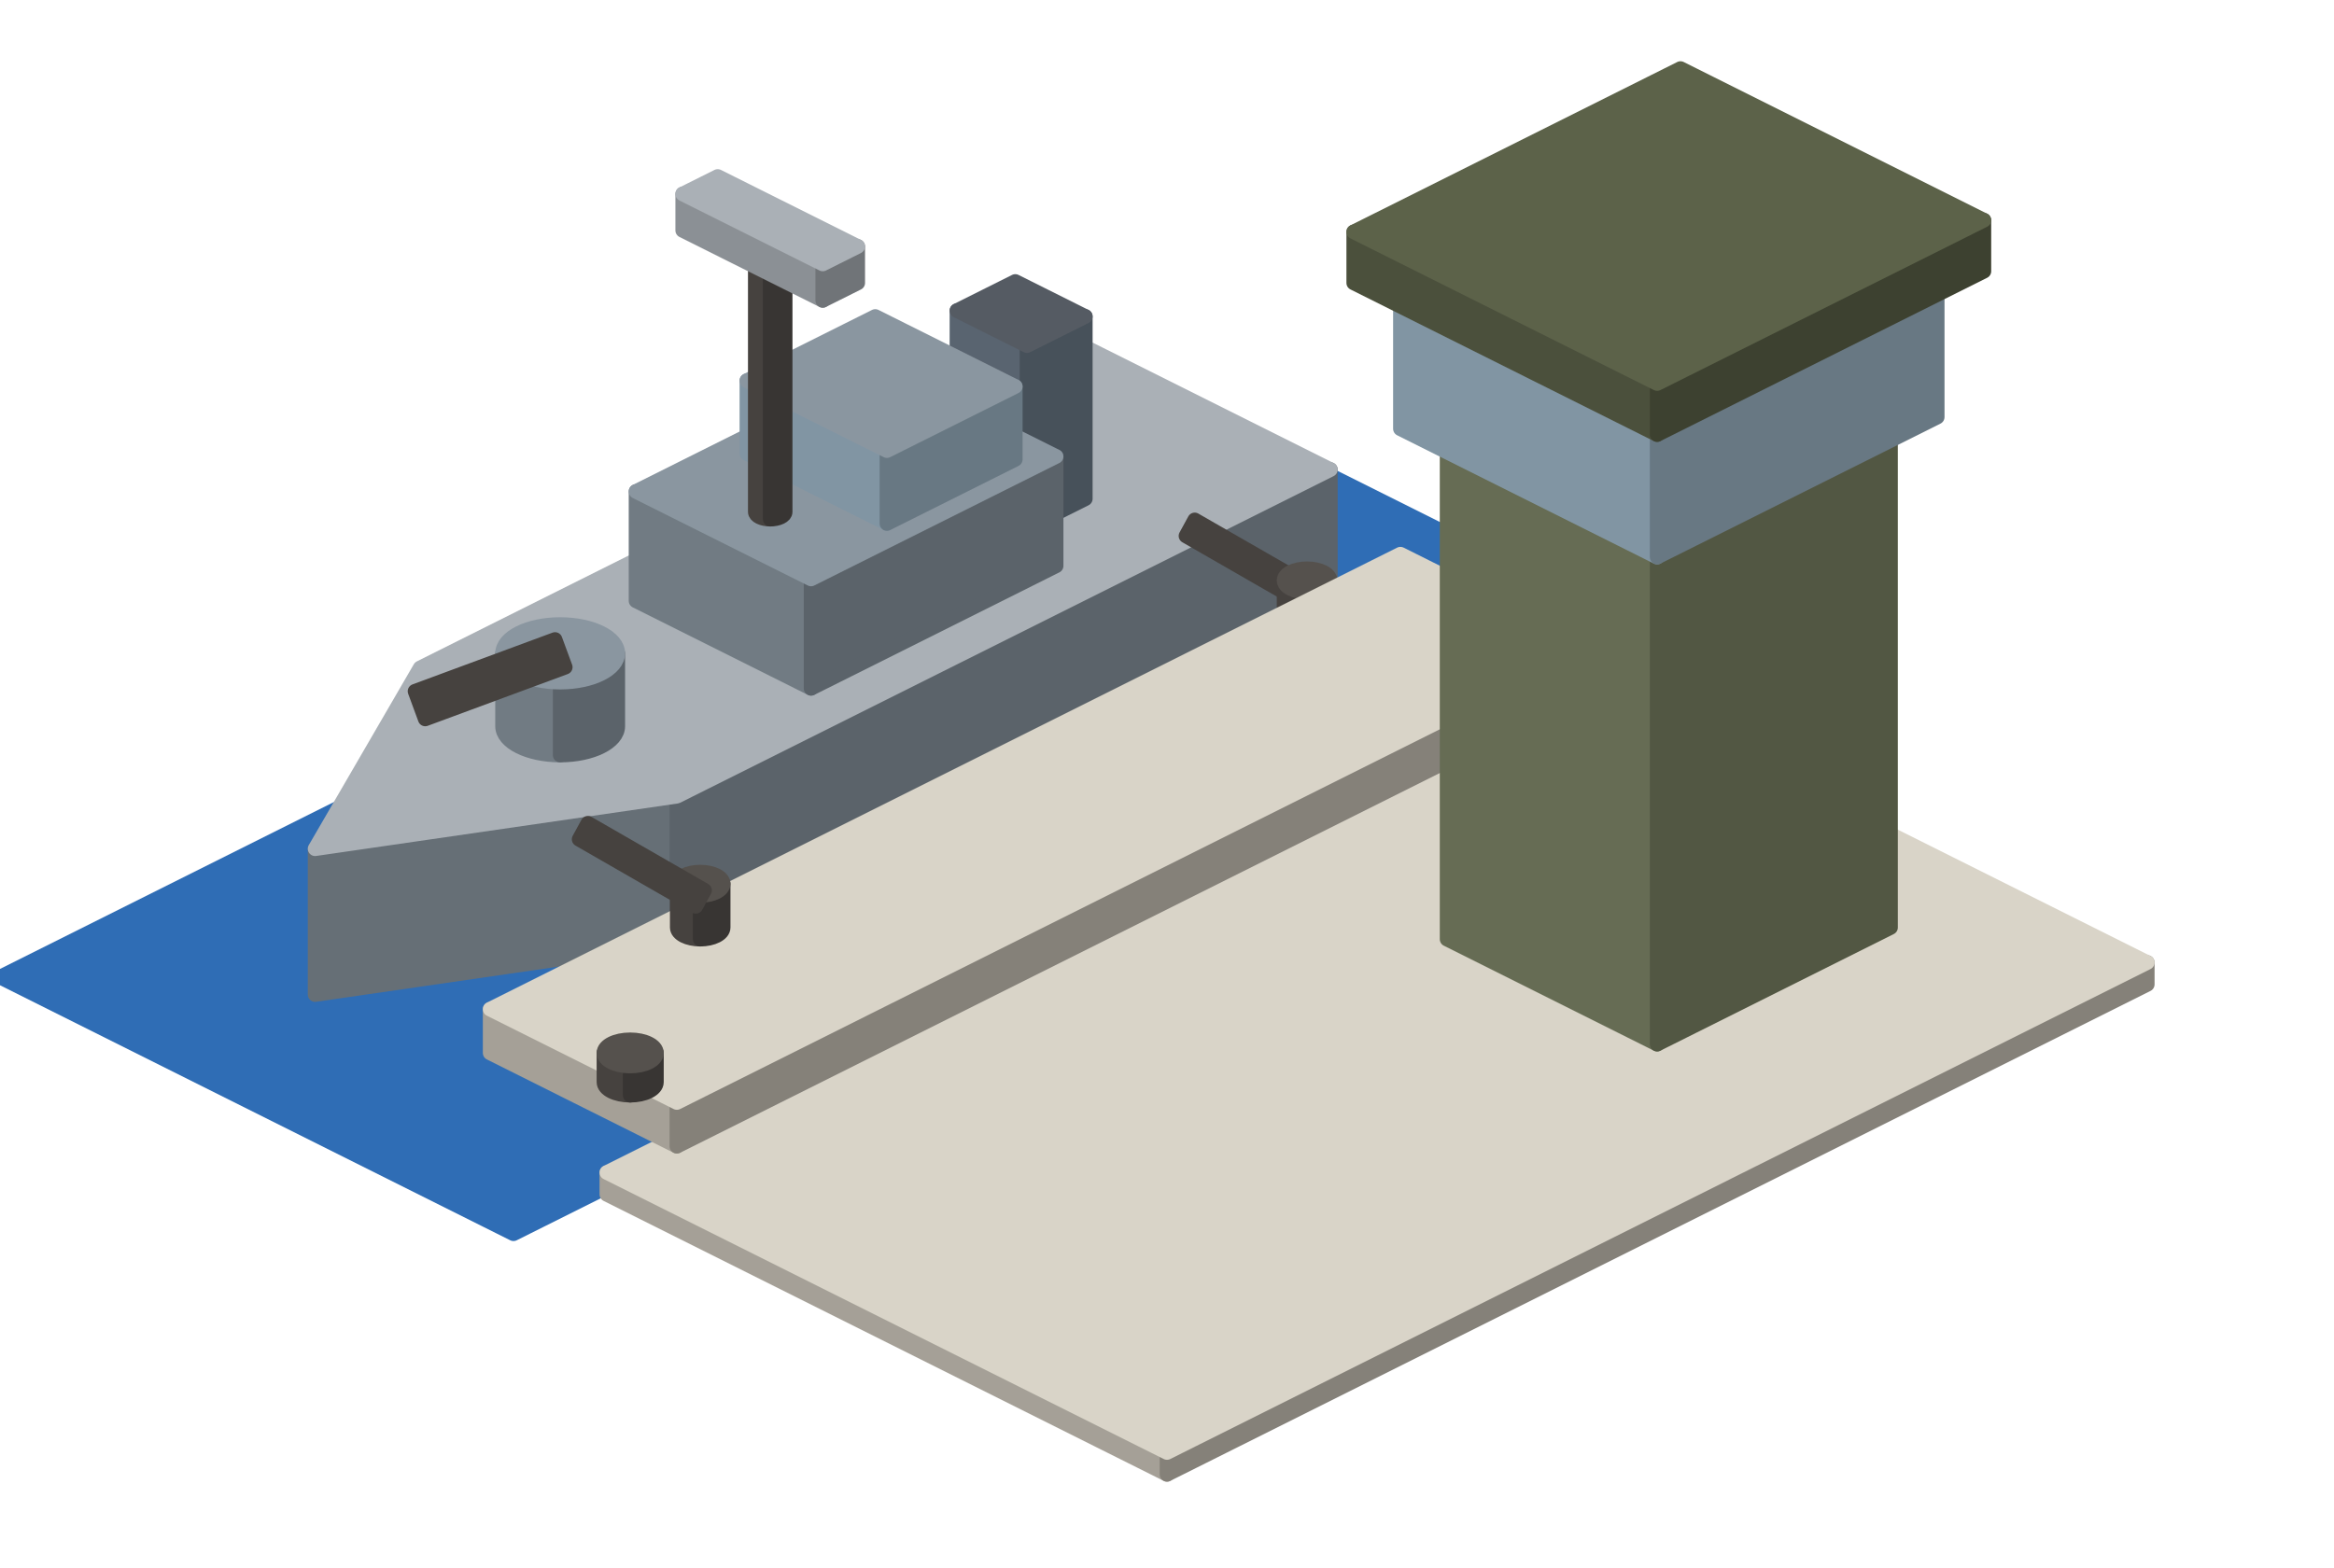
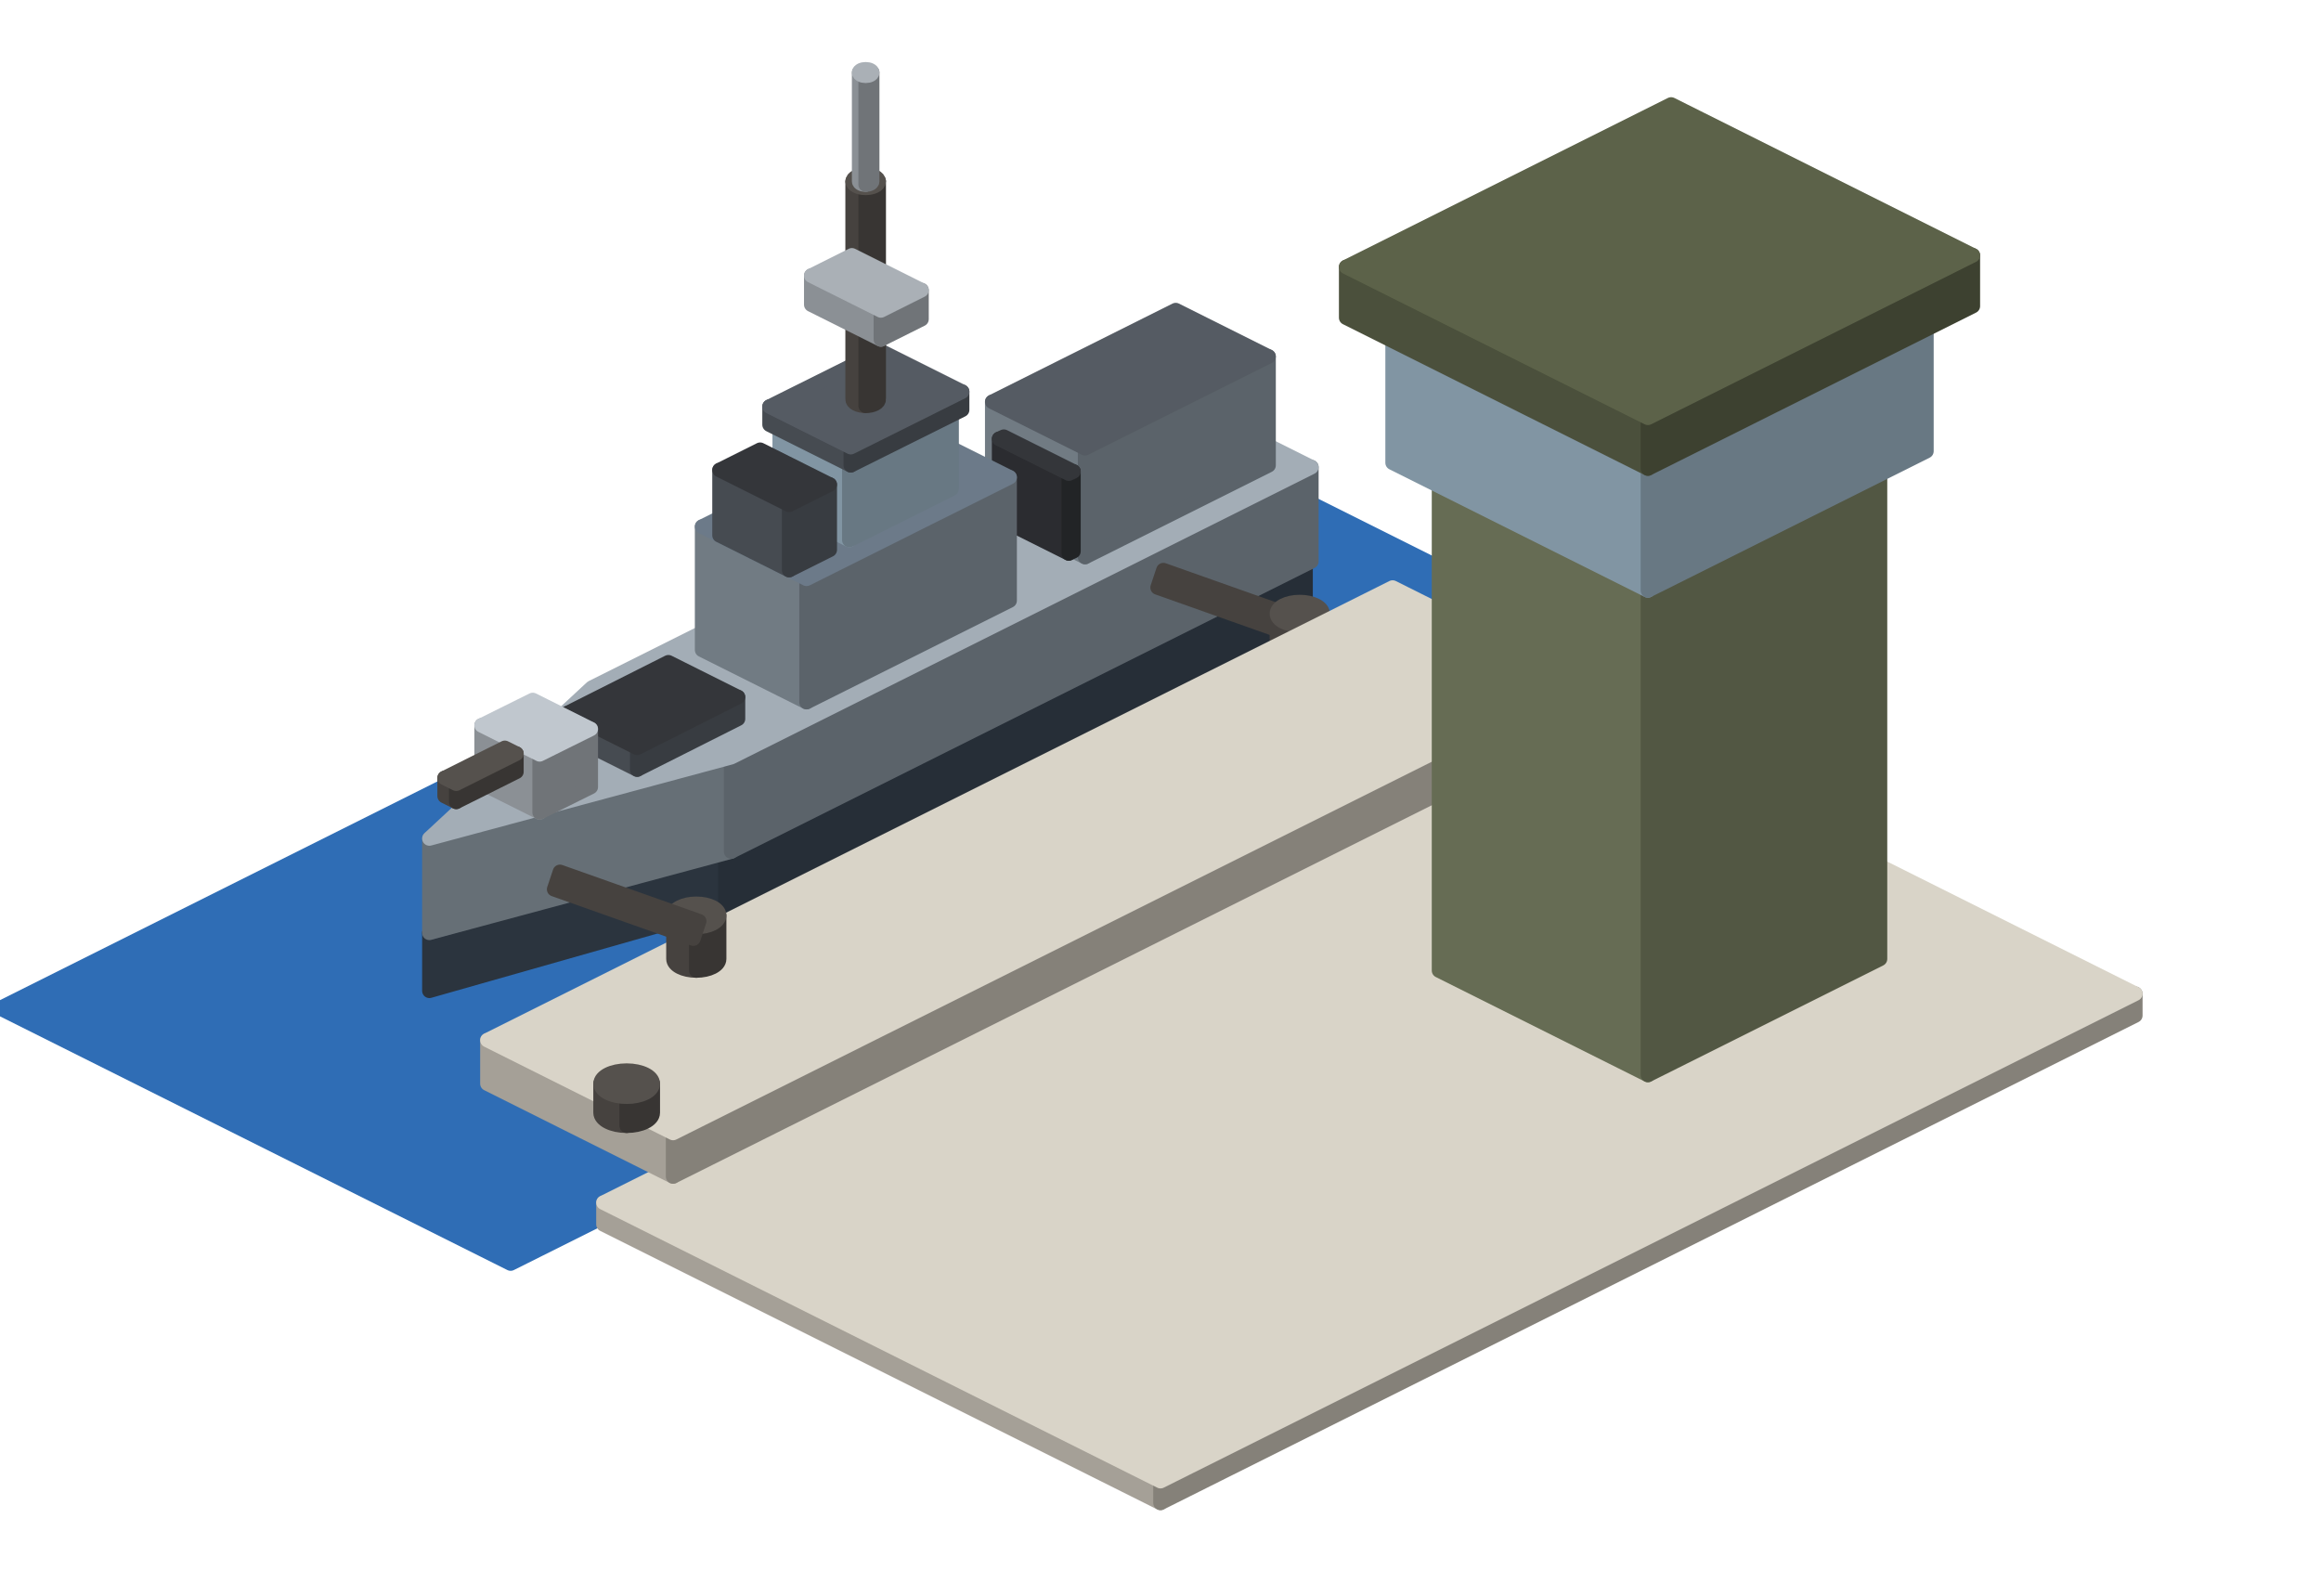
- <svg xmlns="http://www.w3.org/2000/svg" width="64" height="43" viewBox="0 0 64 43">
-   <g transform="translate(0 11)" stroke-linejoin="round" stroke-width="0.4">
+ <svg xmlns="http://www.w3.org/2000/svg" width="64" height="44" viewBox="0 0 64 44">
+   <g transform="translate(0 12)" stroke-linejoin="round" stroke-width="0.4">
    <polygon points="46.08,6.84 32.00,-0.20 0.00,15.80 14.08,22.84" fill="#2f6db5" stroke="#2f6db5" />
    <polygon points="16.64,21.76 32.00,29.44 32.00,28.84 16.64,21.16" fill="#a5a097" stroke="#a5a097" />
    <polygon points="58.88,16.00 32.00,29.44 32.00,28.84 58.88,15.40" fill="#858179" stroke="#858179" />
    <polygon points="43.52,7.72 58.88,15.40 32.00,28.84 16.64,21.16" fill="#d9d4c8" stroke="#d9d4c8" />
-     <polygon points="8.64,16.28 18.56,14.84 18.56,10.84 8.64,12.28" fill="#666f76" stroke="#666f76" />
-     <polygon points="18.56,14.84 36.48,5.88 36.48,1.88 18.56,10.84" fill="#5b636a" stroke="#5b636a" />
-     <polygon points="36.48,1.88 29.44,-1.64 11.52,7.32 8.64,12.28 18.56,10.84" fill="#aab0b6" stroke="#aab0b6" />
-     <polygon points="26.24,2.52 28.16,3.48 28.16,-1.52 26.24,-2.48" fill="#596470" stroke="#596470" />
-     <polygon points="29.76,2.68 28.16,3.48 28.16,-1.52 29.76,-2.32" fill="#47515a" stroke="#47515a" />
-     <polygon points="27.84,-3.28 29.76,-2.32 28.16,-1.52 26.24,-2.48" fill="#555b63" stroke="#555b63" />
+     <polygon points="11.84,15.32 20.00,13.00 20.00,11.40 11.84,13.72" fill="#2b343e" stroke="#2b343e" />
+     <polygon points="20.00,13.00 36.00,5.00 36.00,3.40 20.00,11.40" fill="#262e37" stroke="#262e37" />
+     <polygon points="36.00,3.40 32.48,1.64 16.48,9.64 11.84,13.72 20.00,11.40" fill="#3a4654" stroke="#3a4654" />
+     <polygon points="11.84,13.72 20.16,11.48 20.16,8.88 11.84,11.12" fill="#666f76" stroke="#666f76" />
+     <polygon points="20.16,11.48 36.16,3.48 36.16,0.88 20.16,8.88" fill="#5b636a" stroke="#5b636a" />
+     <polygon points="36.16,0.88 32.32,-1.04 16.32,6.96 11.84,11.12 20.16,8.88" fill="#a3adb6" stroke="#a3adb6" />
+     <polygon points="27.36,2.08 29.92,3.36 29.92,0.36 27.36,-0.92" fill="#717b83" stroke="#717b83" />
+     <polygon points="34.98,0.83 29.92,3.36 29.92,0.36 34.98,-2.17" fill="#5b636a" stroke="#5b636a" />
+     <polygon points="32.42,-3.45 34.98,-2.17 29.92,0.36 27.36,-0.92" fill="#555b63" stroke="#555b63" />
+     <polygon points="27.55,2.30 29.47,3.26 29.47,1.06 27.55,0.10" fill="#2b2c30" stroke="#2b2c30" />
+     <polygon points="29.60,3.20 29.47,3.26 29.47,1.06 29.60,1.00" fill="#222426" stroke="#222426" />
+     <polygon points="27.68,0.04 29.60,1.00 29.47,1.06 27.55,0.10" fill="#34363a" stroke="#34363a" />
    <path d="M 38.40 8.48 A 0.72 0.36 0 0 1 37.68 8.12 L 37.68 7.32 L 38.40 7.32 Z" fill="#46423f" stroke="#46423f" />
    <path d="M 38.40 8.48 A 0.72 0.36 0 0 0 39.12 8.12 L 39.12 7.32 L 38.40 7.32 Z" fill="#383533" stroke="#383533" />
    <path d="M 37.68 7.32 A 0.72 0.36 0 1 0 39.12 7.32 A 0.72 0.36 0 1 0 37.68 7.32 Z" fill="#55514d" stroke="#55514d" />
-     <polygon points="17.44,5.48 22.24,7.88 22.24,4.88 17.44,2.48" fill="#717b83" stroke="#717b83" />
-     <polygon points="28.96,4.52 22.24,7.88 22.24,4.88 28.96,1.52" fill="#5b636a" stroke="#5b636a" />
-     <polygon points="24.16,-0.88 28.96,1.52 22.24,4.88 17.44,2.48" fill="#8a96a0" stroke="#8a96a0" />
-     <polygon points="20.48,1.44 24.32,3.36 24.32,1.36 20.48,-0.56" fill="#8195a3" stroke="#8195a3" />
-     <polygon points="27.84,1.60 24.32,3.36 24.32,1.36 27.84,-0.40" fill="#687883" stroke="#687883" />
-     <polygon points="24.00,-2.32 27.84,-0.40 24.32,1.36 20.48,-0.56" fill="#8a96a0" stroke="#8a96a0" />
-     <path d="M 21.12 3.24 A 0.41 0.20 0 0 1 20.71 3.04 L 20.71 -4.96 L 21.12 -4.96 Z" fill="#46423f" stroke="#46423f" />
-     <path d="M 21.12 3.24 A 0.41 0.20 0 0 0 21.53 3.04 L 21.53 -4.96 L 21.12 -4.96 Z" fill="#383533" stroke="#383533" />
-     <path d="M 20.71 -4.96 A 0.41 0.20 0 1 0 21.53 -4.96 A 0.41 0.20 0 1 0 20.71 -4.96 Z" fill="#55514d" stroke="#55514d" />
-     <polygon points="18.72,-4.68 22.56,-2.76 22.56,-3.76 18.72,-5.68" fill="#8b9095" stroke="#8b9095" />
-     <polygon points="23.52,-3.24 22.56,-2.76 22.56,-3.76 23.52,-4.24" fill="#707478" stroke="#707478" />
-     <polygon points="19.68,-6.16 23.52,-4.24 22.56,-3.76 18.72,-5.68" fill="#aab0b6" stroke="#aab0b6" />
-     <path d="M 15.36 9.71 A 1.58 0.79 0 0 1 13.78 8.92 L 13.78 6.92 L 15.36 6.92 Z" fill="#717b83" stroke="#717b83" />
-     <path d="M 15.36 9.71 A 1.58 0.79 0 0 0 16.94 8.92 L 16.94 6.92 L 15.36 6.92 Z" fill="#5b636a" stroke="#5b636a" />
-     <path d="M 13.78 6.92 A 1.58 0.79 0 1 0 16.94 6.92 A 1.58 0.79 0 1 0 13.78 6.92 Z" fill="#8a96a0" stroke="#8a96a0" />
-     <polygon points="15.22,6.54 11.38,7.96 11.66,8.72 15.50,7.30" fill="#46423f" stroke="#46423f" />
-     <polygon points="35.96,5.10 32.76,3.26 32.52,3.70 35.72,5.54" fill="#46423f" stroke="#46423f" />
+     <polygon points="19.36,5.92 22.24,7.36 22.24,3.96 19.36,2.52" fill="#717b83" stroke="#717b83" />
+     <polygon points="27.84,4.56 22.24,7.36 22.24,3.96 27.84,1.16" fill="#5b636a" stroke="#5b636a" />
+     <polygon points="24.96,-0.28 27.84,1.16 22.24,3.96 19.36,2.52" fill="#6c7a89" stroke="#6c7a89" />
+     <polygon points="21.50,1.93 23.42,2.89 23.42,0.69 21.50,-0.27" fill="#8195a3" stroke="#8195a3" />
+     <polygon points="26.24,1.48 23.42,2.89 23.42,0.69 26.24,-0.72" fill="#687883" stroke="#687883" />
+     <polygon points="24.32,-1.68 26.24,-0.72 23.42,0.69 21.50,-0.27" fill="#8a96a0" stroke="#8a96a0" />
+     <polygon points="21.22,-0.29 23.46,0.83 23.46,0.33 21.22,-0.79" fill="#464b51" stroke="#464b51" />
+     <polygon points="26.53,-0.70 23.46,0.83 23.46,0.33 26.53,-1.20" fill="#383c41" stroke="#383c41" />
+     <polygon points="24.29,-2.32 26.53,-1.20 23.46,0.33 21.22,-0.79" fill="#555b63" stroke="#555b63" />
+     <path d="M 23.87 -0.81 A 0.36 0.18 0 0 1 23.51 -1.00 L 23.51 -7.00 L 23.87 -7.00 Z" fill="#46423f" stroke="#46423f" />
+     <path d="M 23.87 -0.81 A 0.36 0.18 0 0 0 24.23 -1.00 L 24.23 -7.00 L 23.87 -7.00 Z" fill="#383533" stroke="#383533" />
+     <path d="M 23.51 -7.00 A 0.36 0.18 0 1 0 24.23 -7.00 A 0.36 0.18 0 1 0 23.51 -7.00 Z" fill="#55514d" stroke="#55514d" />
+     <polygon points="22.37,-3.60 24.29,-2.64 24.29,-3.44 22.37,-4.40" fill="#8b9095" stroke="#8b9095" />
+     <polygon points="25.41,-3.20 24.29,-2.64 24.29,-3.44 25.41,-4.00" fill="#707478" stroke="#707478" />
+     <polygon points="23.49,-4.96 25.41,-4.00 24.29,-3.44 22.37,-4.40" fill="#aab0b6" stroke="#aab0b6" />
+     <path d="M 23.87 -6.91 A 0.18 0.09 0 0 1 23.69 -7.00 L 23.69 -10.00 L 23.87 -10.00 Z" fill="#8b9095" stroke="#8b9095" />
+     <path d="M 23.87 -6.91 A 0.18 0.09 0 0 0 24.05 -7.00 L 24.05 -10.00 L 23.87 -10.00 Z" fill="#707478" stroke="#707478" />
+     <path d="M 23.69 -10.00 A 0.18 0.09 0 1 0 24.05 -10.00 A 0.18 0.09 0 1 0 23.69 -10.00 Z" fill="#aab0b6" stroke="#aab0b6" />
+     <polygon points="19.84,2.76 21.76,3.72 21.76,1.92 19.84,0.96" fill="#464b51" stroke="#464b51" />
+     <polygon points="22.88,3.16 21.76,3.72 21.76,1.92 22.88,1.36" fill="#383c41" stroke="#383c41" />
+     <polygon points="20.96,0.40 22.88,1.36 21.76,1.92 19.84,0.96" fill="#34363a" stroke="#34363a" />
+     <polygon points="15.65,8.26 17.57,9.22 17.57,8.62 15.65,7.66" fill="#464b51" stroke="#464b51" />
+     <polygon points="20.35,7.82 17.57,9.22 17.57,8.62 20.35,7.22" fill="#383c41" stroke="#383c41" />
+     <polygon points="18.43,6.26 20.35,7.22 17.57,8.62 15.65,7.66" fill="#34363a" stroke="#34363a" />
+     <polygon points="13.28,9.60 14.88,10.40 14.88,8.80 13.28,8.00" fill="#8b9095" stroke="#8b9095" />
+     <polygon points="16.29,9.70 14.88,10.40 14.88,8.80 16.29,8.10" fill="#707478" stroke="#707478" />
+     <polygon points="14.69,7.30 16.29,8.10 14.88,8.80 13.28,8.00" fill="#c0c7ce" stroke="#c0c7ce" />
+     <polygon points="12.26,9.95 12.58,10.11 12.58,9.61 12.26,9.45" fill="#46423f" stroke="#46423f" />
+     <polygon points="14.24,9.28 12.58,10.11 12.58,9.61 14.24,8.78" fill="#383533" stroke="#383533" />
+     <polygon points="13.92,8.62 14.24,8.78 12.58,9.61 12.26,9.45" fill="#55514d" stroke="#55514d" />
+     <polygon points="35.92,5.08 32.08,3.72 31.92,4.20 35.76,5.56" fill="#46423f" stroke="#46423f" />
    <path d="M 35.84 6.44 A 0.63 0.32 0 0 1 35.21 6.12 L 35.21 4.92 L 35.84 4.92 Z" fill="#46423f" stroke="#46423f" />
    <path d="M 35.84 6.44 A 0.63 0.32 0 0 0 36.47 6.12 L 36.47 4.92 L 35.84 4.92 Z" fill="#383533" stroke="#383533" />
    <path d="M 35.21 4.92 A 0.63 0.32 0 1 0 36.47 4.92 A 0.63 0.32 0 1 0 35.21 4.92 Z" fill="#55514d" stroke="#55514d" />
    <path d="M 28.16 13.60 A 0.72 0.36 0 0 1 27.44 13.24 L 27.44 12.44 L 28.16 12.44 Z" fill="#46423f" stroke="#46423f" />
    <path d="M 28.16 13.60 A 0.72 0.36 0 0 0 28.88 13.24 L 28.88 12.44 L 28.16 12.44 Z" fill="#383533" stroke="#383533" />
    <path d="M 27.44 12.44 A 0.72 0.36 0 1 0 28.88 12.44 A 0.72 0.36 0 1 0 27.44 12.44 Z" fill="#55514d" stroke="#55514d" />
    <polygon points="13.44,17.88 18.56,20.44 18.56,19.24 13.44,16.68" fill="#a5a097" stroke="#a5a097" />
    <polygon points="43.52,7.96 18.56,20.44 18.56,19.24 43.52,6.76" fill="#858179" stroke="#858179" />
    <polygon points="38.40,4.20 43.52,6.76 18.56,19.24 13.44,16.68" fill="#d9d4c8" stroke="#d9d4c8" />
    <polygon points="39.68,14.76 45.44,17.64 45.44,3.64 39.68,0.76" fill="#666c54" stroke="#666c54" />
    <polygon points="51.84,14.44 45.44,17.64 45.44,3.64 51.84,0.44" fill="#525743" stroke="#525743" />
    <polygon points="46.08,-2.44 51.84,0.44 45.44,3.64 39.68,0.76" fill="#7d8466" stroke="#7d8466" />
    <polygon points="38.40,0.76 45.44,4.28 45.44,0.28 38.40,-3.24" fill="#8195a3" stroke="#8195a3" />
    <polygon points="53.12,0.44 45.44,4.28 45.44,0.28 53.12,-3.56" fill="#687883" stroke="#687883" />
    <polygon points="46.08,-7.08 53.12,-3.56 45.44,0.28 38.40,-3.24" fill="#5c6249" stroke="#5c6249" />
    <polygon points="37.12,-3.24 45.44,0.92 45.44,-0.48 37.12,-4.64" fill="#4b503c" stroke="#4b503c" />
    <polygon points="54.40,-3.56 45.44,0.92 45.44,-0.48 54.40,-4.96" fill="#3d4130" stroke="#3d4130" />
    <polygon points="46.08,-9.12 54.40,-4.96 45.44,-0.48 37.12,-4.64" fill="#5c6249" stroke="#5c6249" />
    <path d="M 19.20 14.76 A 0.63 0.32 0 0 1 18.57 14.44 L 18.57 13.24 L 19.20 13.24 Z" fill="#46423f" stroke="#46423f" />
    <path d="M 19.20 14.76 A 0.63 0.32 0 0 0 19.83 14.44 L 19.83 13.24 L 19.20 13.24 Z" fill="#383533" stroke="#383533" />
    <path d="M 18.57 13.24 A 0.63 0.32 0 1 0 19.83 13.24 A 0.63 0.32 0 1 0 18.57 13.24 Z" fill="#55514d" stroke="#55514d" />
-     <polygon points="19.32,13.42 16.12,11.58 15.88,12.02 19.08,13.86" fill="#46423f" stroke="#46423f" />
+     <polygon points="19.28,13.40 15.44,12.04 15.28,12.52 19.12,13.88" fill="#46423f" stroke="#46423f" />
    <path d="M 17.28 19.04 A 0.72 0.36 0 0 1 16.56 18.68 L 16.56 17.88 L 17.28 17.88 Z" fill="#46423f" stroke="#46423f" />
    <path d="M 17.28 19.04 A 0.72 0.36 0 0 0 18.00 18.68 L 18.00 17.88 L 17.28 17.88 Z" fill="#383533" stroke="#383533" />
    <path d="M 16.56 17.88 A 0.72 0.36 0 1 0 18.00 17.88 A 0.72 0.36 0 1 0 16.56 17.88 Z" fill="#55514d" stroke="#55514d" />
  </g>
</svg>
